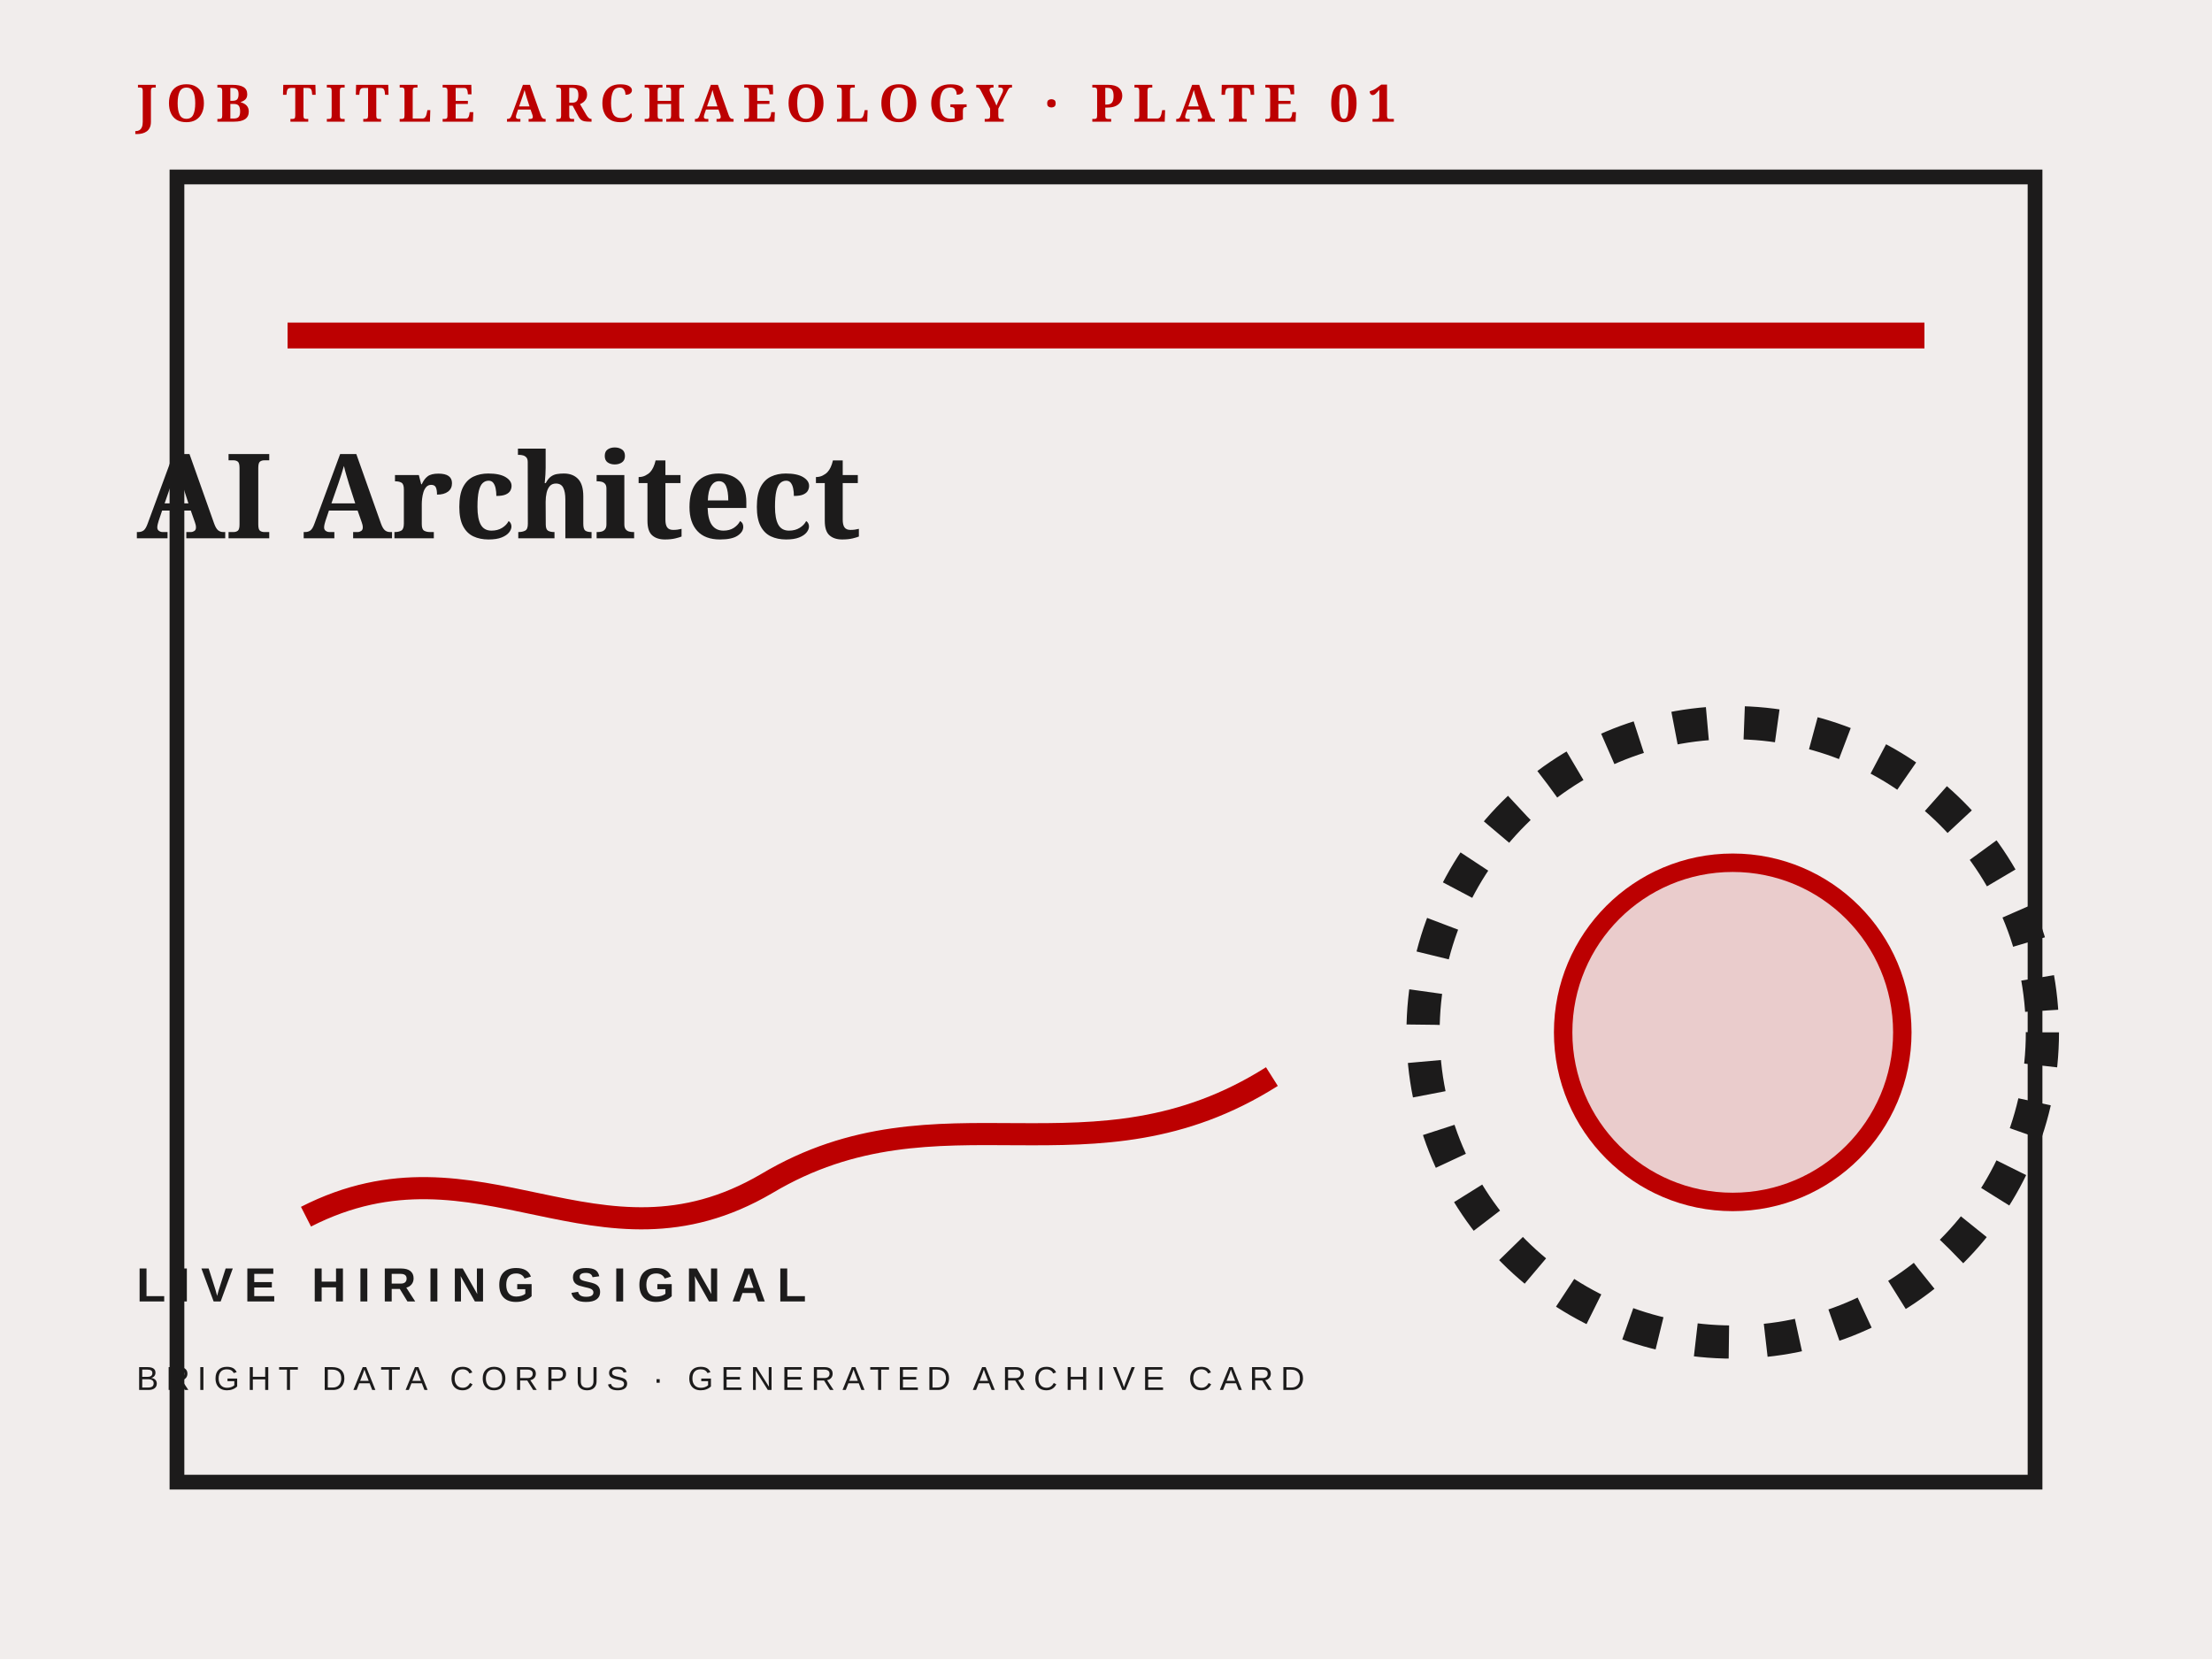
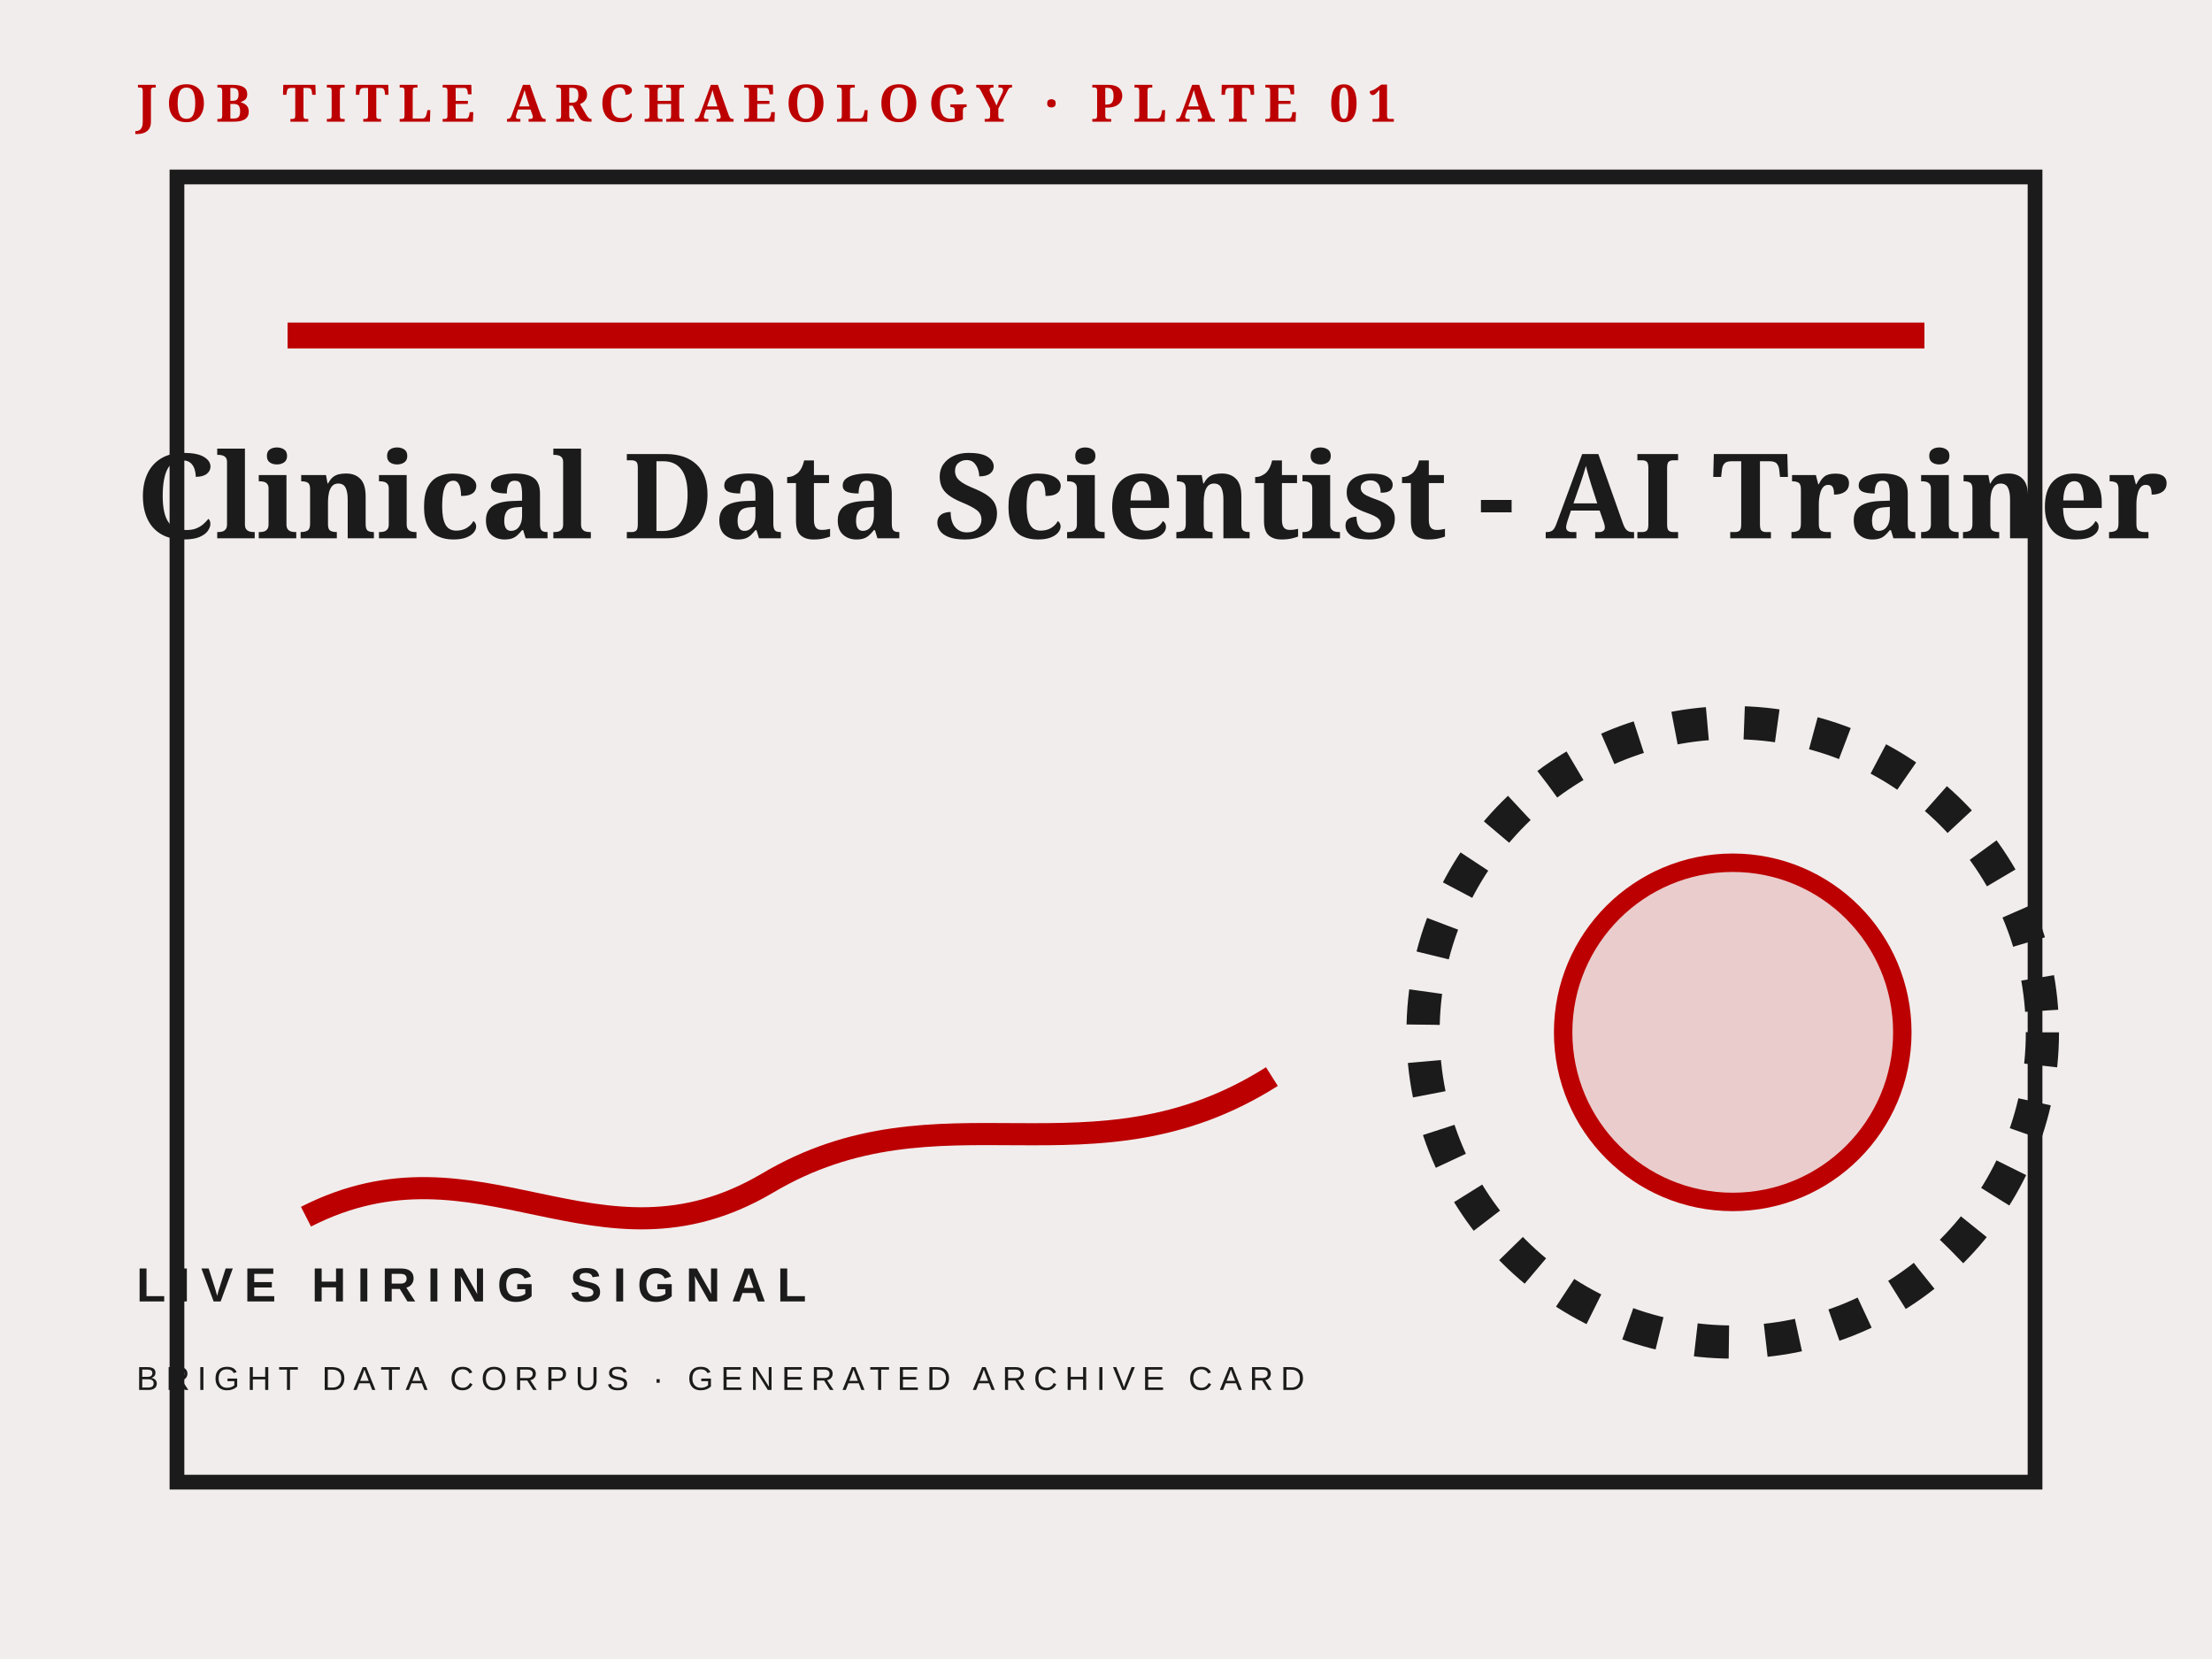
- <svg xmlns="http://www.w3.org/2000/svg" viewBox="0 0 1200 900" role="img" aria-label="AI Architect archive illustration">
+ <svg xmlns="http://www.w3.org/2000/svg" viewBox="0 0 1200 900" role="img" aria-label="Clinical Data Scientist - AI Trainer archive illustration">
  <rect width="1200" height="900" fill="#f1edec" />
  <path d="M96 96H1104V804H96Z" fill="none" stroke="#1c1b1b" stroke-width="8" />
  <path d="M156 182H1044" stroke="#bc0001" stroke-width="14" />
  <circle cx="940" cy="560" r="168" fill="none" stroke="#1c1b1b" stroke-width="18" stroke-dasharray="18 20" />
  <circle cx="940" cy="560" r="92" fill="#bc0001" fill-opacity="0.14" stroke="#bc0001" stroke-width="10" />
  <path d="M166 660C260 612 324 696 416 642C510 586 592 646 690 584" fill="none" stroke="#bc0001" stroke-width="12" />
  <text x="74" y="66" fill="#bc0001" font-family="Georgia,serif" font-size="28" font-weight="700" letter-spacing="5">JOB TITLE ARCHAEOLOGY · PLATE 01</text>
  <text x="74" y="292" fill="#1c1b1b" font-family="Georgia,serif" font-size="64" font-weight="700">
-     <tspan x="74">AI Architect</tspan>
+     <tspan x="74">Clinical Data Scientist - AI Trainer</tspan>
  </text>
  <text x="74" y="706" fill="#1c1b1b" font-family="Arial,sans-serif" font-size="26" font-weight="700" letter-spacing="6">LIVE HIRING SIGNAL</text>
  <text x="74" y="754" fill="#1c1b1b" font-family="Arial,sans-serif" font-size="18" letter-spacing="4">BRIGHT DATA CORPUS · GENERATED ARCHIVE CARD</text>
</svg>
